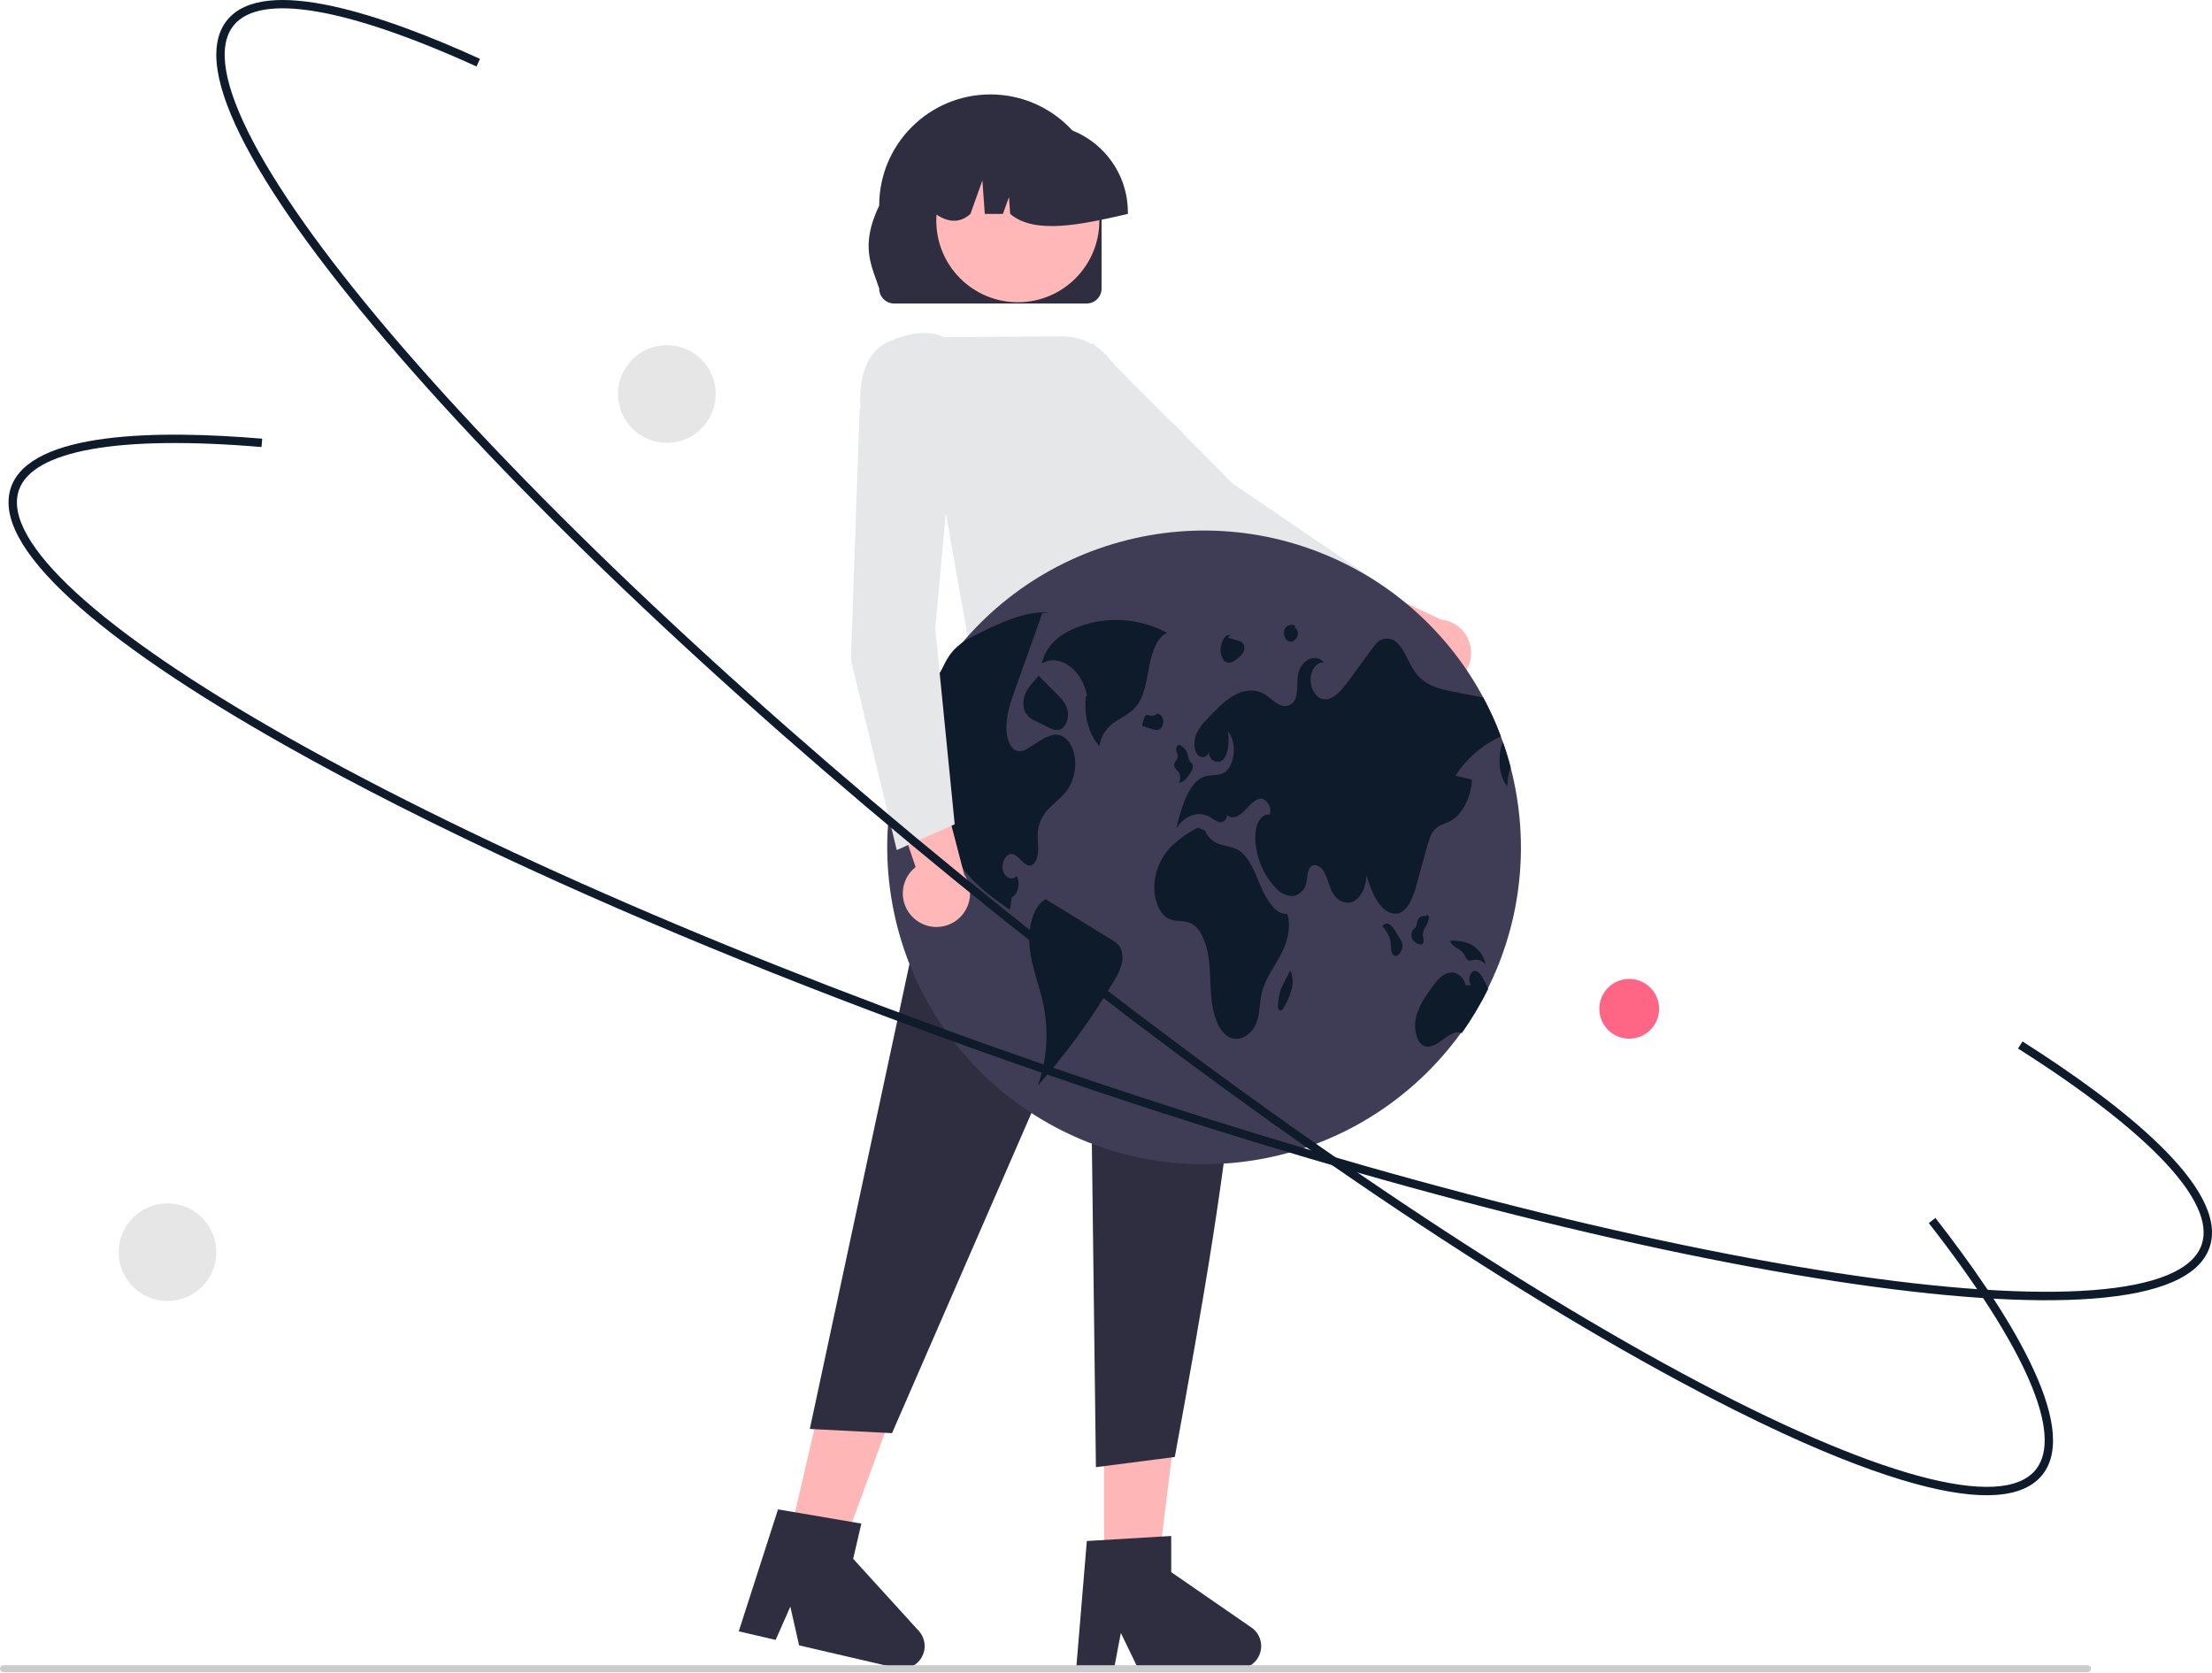
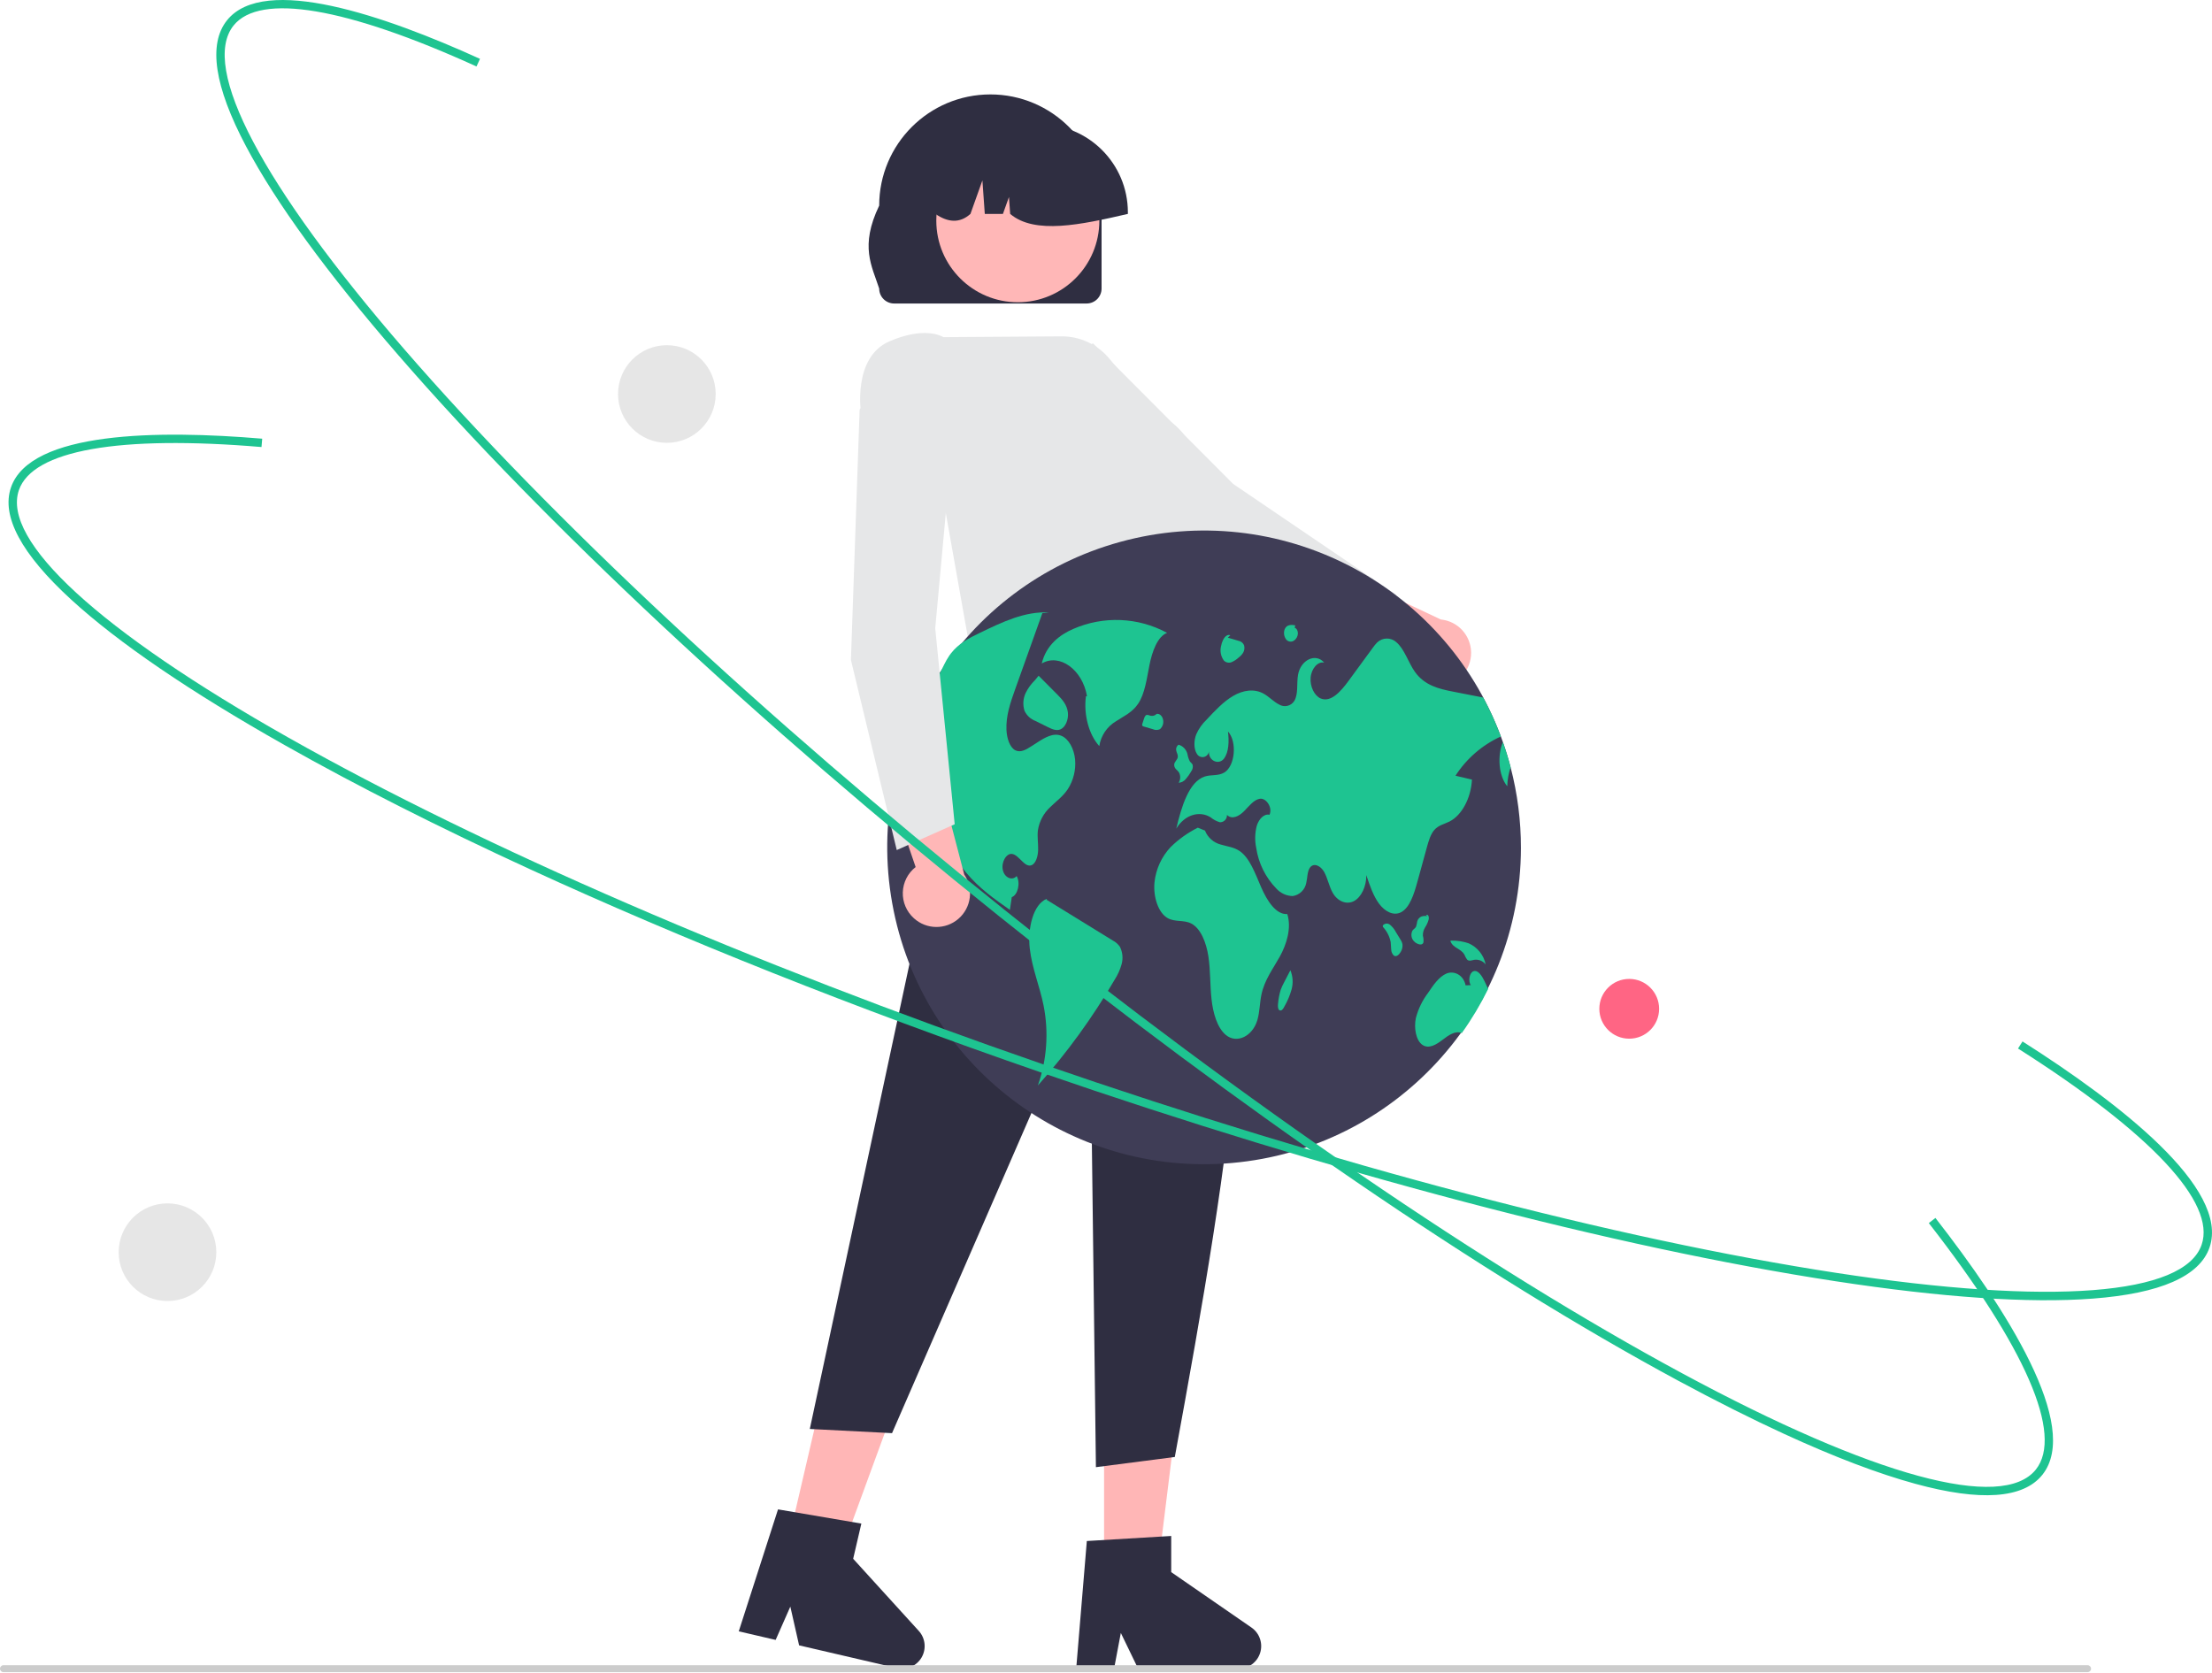
<svg xmlns="http://www.w3.org/2000/svg" data-name="Layer 1" width="792.086" height="598.836" viewBox="0 0 792.086 598.836">
  <path id="a7c5c542-e960-402d-86b7-e161a3e2924b-507" data-name="Path 2996" d="M720.356,396.315a11.965,11.965,0,0,1-13.667-12.231l-39.677-15.248,17.965-12.851,34.924,16.45a12.026,12.026,0,0,1,.454,23.881Z" transform="translate(-203.9569 -150.5819)" fill="#ffb7b7" />
  <path id="b1c26e50-8516-4a28-8986-b88082ea0766-508" data-name="Path 2997" d="M697.683,385.376l6.195-21.853-.305-.208-58.03-39.42L595.38,273.563l-29.221,11.675,1.919,9.249.125.113,66.695,59.738.062.03Z" transform="translate(-203.9569 -150.5819)" fill="#e6e7e8" />
  <polygon points="434.278 284.709 344.469 272.12 352.374 217.013 418.492 217.013 434.278 284.709" fill="#ffb6b6" />
  <polygon points="281.679 554.553 300.102 558.834 325.381 489.813 298.192 483.495 281.679 554.553" fill="#ffb6b6" />
  <path d="M468.495,734.795l13.211,3.07,5.257-11.925,3.141,13.877,35.04,8.143A8.087,8.087,0,0,0,532.957,734.641l-23.491-25.828,2.93-12.61-29.84-5.083Z" transform="translate(-203.9569 -150.5819)" fill="#2f2e41" />
  <polygon points="395.352 564.819 414.265 564.819 423.266 491.867 395.352 491.867 395.352 564.819" fill="#ffb6b6" />
  <path d="M589.326,748.171h13.563l2.421-12.806,6.201,12.806h35.974a8.087,8.087,0,0,0,4.595-14.741l-28.728-19.84V700.644L593.136,702.447Z" transform="translate(-203.9569 -150.5819)" fill="#2f2e41" />
  <path d="M547.291,413.351l87.829-6.986c25.918,60.542,9.438,157.191-10.48,265.99l-28.25,3.653-2.191-174.827L523.382,663.822l-29.443-1.505Z" transform="translate(-203.9569 -150.5819)" fill="#2f2e41" />
  <path id="be563295-45cb-4583-a2cc-1b51a6e0af2d-509" data-name="Path 3002" d="M598.415,253.926V224.212a39.816,39.816,0,1,0-79.632,0c-7.018,14.623-2.627,21.576,0,29.714a5.355,5.355,0,0,0,5.346,5.346h68.937A5.355,5.355,0,0,0,598.415,253.926Z" transform="translate(-203.9569 -150.5819)" fill="#2f2e41" />
  <circle id="e6de18e8-d8d7-4938-bc85-74b57e27a471" data-name="Ellipse 572" cx="364.468" cy="79.05" r="29.192" fill="#ffb7b7" />
  <path id="b4d76e12-782b-49dd-9dc2-b18e04e0f0ec-510" data-name="Path 3003" d="M607.834,226.589A31.531,31.531,0,0,0,576.338,195.093h-5.943a31.531,31.531,0,0,0-31.496,31.496l0,.595c4.451,3.043,8.676,3.488,12.559,0l4.283-11.994.857,11.994H563.09l2.164-6.051.433,6.051c8.768,7.467,25.348,3.889,42.147,0Z" transform="translate(-203.9569 -150.5819)" fill="#2f2e41" />
  <path id="a580674d-06d2-46e1-9b07-6683bd33a718-511" data-name="Path 3004" d="M551.403,383.701l74.325-2.828,4.155-48.624c3.204-8.9,3.256-16.547.154-22.713a22.736,22.736,0,0,0-12.552-10.849l-16.263-19.643a22.136,22.136,0,0,0-17.184-8.011l-42.259.289c-1.018-.612-7.197-3.752-19.382,1.527-13.216,5.728-10.147,25.628-10.114,25.828l.031.187.145.127,28.108,23.675Z" transform="translate(-203.9569 -150.5819)" fill="#e6e7e8" />
  <path id="ba19af05-e5c9-4e56-8465-909fb7fb4880-512" data-name="Path 2960" d="M205.204,749.418h746.281a1.247,1.247,0,0,0,0-2.494H205.204a1.247,1.247,0,0,0,0,2.494Z" transform="translate(-203.9569 -150.5819)" fill="#ccc" />
  <path d="M748.583,454.277a113.455,113.455,0,1,1-7.183-39.952c.247.666.489,1.332.723,2.005v.006q1.571,4.436,2.767,9.036A114.226,114.226,0,0,1,748.583,454.277Z" transform="translate(-203.9569 -150.5819)" fill="#3f3d56" />
-   <path d="M621.866,377.214a38.323,38.323,0,0,0-33.644-1.376c-4.704,2.047-9.657,5.72-11.226,12.351,6.347-3.746,14.562,2.172,16.196,11.666l-.381.105c-.863,6.576,1.063,13.735,4.791,17.812a12.528,12.528,0,0,1,6.013-8.918c2.739-1.801,5.769-3.109,7.86-6.204,2.478-3.669,3.108-9.032,4.092-13.924S618.42,378.577,621.866,377.214Z" transform="translate(-203.9569 -150.5819)" fill="#0d1b2a" />
-   <path d="M586.34,433.171c-1.758,2.64-4.106,4.296-6.212,6.358a14.301,14.301,0,0,0-4.518,8.446c-.267,2.297.146,4.632.089,6.955-.057,2.322-.831,4.937-2.411,5.514-2.494.901-4.398-3.731-6.961-4.055-2.037-.254-3.871,2.951-3.281,5.73s3.363,4.01,4.956,2.196c1.44,2.418.425,6.802-1.739,7.545-.229,1.523-.457,3.04-.679,4.562-5.47-3.826-10.997-7.716-15.648-13.319a40.429,40.429,0,0,1-9.214-21.778c-.603-6.441.292-13.808-2.665-18.764-2.367-3.966-6.428-4.842-10.083-4.594-.666.044-1.339.121-2.005.203a112.969,112.969,0,0,1,8.179-18.719,8.013,8.013,0,0,0,2.05-1.276c3.401-2.887,4.912-8.731,7.672-12.774q.267-.39.552-.761c2.824-3.687,6.606-5.584,10.261-7.348,8.091-3.928,16.416-7.907,24.957-7.361l-2.43.235q-4.255,11.917-8.516,23.834-.647,1.827-1.307,3.661c-1.612,4.518-3.274,9.328-3.027,14.385.146,2.995,1.187,6.193,3.166,7.221,1.847.952,3.864-.216,5.647-1.371.755-.482,1.504-.965,2.259-1.453,2.71-1.745,5.711-3.534,8.573-2.367,2.621,1.066,4.556,4.626,4.924,8.465A16.923,16.923,0,0,1,586.34,433.171Z" transform="translate(-203.9569 -150.5819)" fill="#0d1b2a" />
-   <path d="M602.455,487.411q-11.87-7.309-23.741-14.617l.134-.346c-4.92,1.874-6.963,10.62-6.15,17.772s3.57,13.546,4.963,20.515a54.454,54.454,0,0,1-2.053,28.573,234.006,234.006,0,0,0,27.489-37.879,20.265,20.265,0,0,0,2.487-5.514,8.771,8.771,0,0,0-.581-6.238A6.945,6.945,0,0,0,602.455,487.411Z" transform="translate(-203.9569 -150.5819)" fill="#0d1b2a" />
-   <path d="M571.223,398.767a8.751,8.751,0,0,0-.401,6.364,7.054,7.054,0,0,0,3.941,3.65l4.373,2.167c1.455.721,3.023,1.449,4.506.856,1.789-.716,3.029-3.52,2.708-6.123-.341-2.77-2.088-4.676-3.702-6.298q-3.39-3.406-6.78-6.812l-1.274,1.56A17.01,17.01,0,0,0,571.223,398.767Z" transform="translate(-203.9569 -150.5819)" fill="#0d1b2a" />
-   <path d="M725.142,428.38q2.951.695,5.901,1.39c-.343,6.644-3.636,12.793-8.052,15.02-1.84.927-3.89,1.269-5.413,3.001-1.377,1.574-2.075,4.023-2.716,6.364q-1.685,6.13-3.37,12.26c-1.206,4.404-2.754,9.296-5.889,10.883-2.691,1.364-5.768-.305-7.837-3.103-2.069-2.798-3.331-6.561-4.556-10.229.076,3.998-1.783,7.919-4.416,9.309-2.64,1.39-5.851.133-7.615-2.97-1.269-2.227-1.796-5.165-3.04-7.424-1.244-2.259-3.852-3.553-5.21-1.434-.895,1.409-.781,3.566-1.225,5.356a5.816,5.816,0,0,1-4.861,4.677,8.105,8.105,0,0,1-5.819-2.659,26.358,26.358,0,0,1-7.228-14.576,17.388,17.388,0,0,1,.203-7.97c.78-2.468,2.665-4.372,4.537-3.902,1.231-2.602-1.199-6.054-3.388-5.749-2.196.305-3.915,2.659-5.717,4.467-1.796,1.808-4.309,3.122-6.117,1.326a2.481,2.481,0,0,1-2.324,2.629q-.097.006-.195.004a8.998,8.998,0,0,1-3.281-1.739c-4.144-2.583-9.404-.869-12.348,4.017,1.84-7.83,4.537-16.816,10.191-18.656,2.31-.755,4.829-.133,7.012-1.44,3.865-2.316,4.645-11.067,1.307-14.677.425,3.414.343,7.399-1.459,9.734-1.802,2.335-5.584.812-5.356-2.64a2.313,2.313,0,0,1-4.302.914c-1.199-1.827-1.098-4.816-.247-6.999a16.486,16.486,0,0,1,3.699-5.254c3.014-3.23,6.073-6.498,9.563-8.528,3.496-2.031,7.532-2.716,11.035-.698,1.847,1.066,3.471,2.843,5.356,3.782a3.969,3.969,0,0,0,5.465-1.28q.032-.051.062-.104c1.402-2.462.742-6.117,1.263-9.195.933-5.438,6.371-7.983,9.385-4.391-2.253-.577-4.581,2.088-4.861,5.318-.285,3.23,1.345,6.491,3.528,7.469,3.668,1.624,7.259-2.462,10.032-6.244q4.34-5.939,8.693-11.872a14.345,14.345,0,0,1,1.555-1.891,5.002,5.002,0,0,1,6.834-.14c2.932,2.392,4.309,7.297,6.714,10.673,3.49,4.905,8.712,6.098,13.573,7.05q5.435,1.057,10.876,2.126a112.696,112.696,0,0,1,6.314,13.941A38.211,38.211,0,0,0,725.142,428.38Z" transform="translate(-203.9569 -150.5819)" fill="#0d1b2a" />
-   <path d="M744.89,425.373a22.872,22.872,0,0,0-1.206,6.796c-3.109-3.795-3.604-10.908-1.561-15.832Q743.694,420.772,744.89,425.373Z" transform="translate(-203.9569 -150.5819)" fill="#0d1b2a" />
-   <path d="M736.856,504.73a113.768,113.768,0,0,1-9.455,15.819c-2.284-.977-4.74.768-6.879,2.405-2.234,1.713-4.918,3.382-7.209,1.821-2.341-1.599-3.097-6.073-2.354-9.62a25.632,25.632,0,0,1,4.391-9.036c1.904-2.843,3.941-5.793,6.587-6.898,2.652-1.104,6.06.457,6.834,4.226l1.878-.064c-1.053-1.447-.501-4.442.914-4.969,1.631-.615,3.046,1.624,4.01,3.604C736.006,502.915,736.444,503.816,736.856,504.73Z" transform="translate(-203.9569 -150.5819)" fill="#0d1b2a" />
-   <path d="M664.92,477.927c-4.037.254-7.235-4.716-9.36-9.606s-4.064-10.481-7.707-12.97c-2.081-1.422-4.455-1.617-6.712-2.306a8.311,8.311,0,0,1-5.7-5.019l-2.561-1.035a38.461,38.461,0,0,0-9.723,6.933,21.732,21.732,0,0,0-5.794,12.666c-.489,5.126,1.317,10.842,4.693,12.768,2.667,1.522,5.772.563,8.474,1.955,3.376,1.74,5.38,6.796,6.138,11.788s.566,10.179,1.109,15.228,2.039,10.301,5.134,12.888c3.874,3.237,9.558.547,11.296-5.346.852-2.891.823-6.153,1.461-9.153,1.123-5.284,4.153-9.205,6.556-13.54S666.518,482.958,664.92,477.927Z" transform="translate(-203.9569 -150.5819)" fill="#0d1b2a" />
-   <path d="M625.026,426a10.773,10.773,0,0,1,1.051,1.116,3.667,3.667,0,0,1-.065,3.787,3.523,3.523,0,0,0,2.523-1.282,16.216,16.216,0,0,0,1.934-2.725,2.97,2.97,0,0,0,.57-2.377c-.191-.544-.642-.776-.958-1.186a8.059,8.059,0,0,1-.885-2.57,4.635,4.635,0,0,0-3.359-3.54l.202.039a1.919,1.919,0,0,0-.899,2.044c.123.792.631,1.449.581,2.257-.073,1.161-1.233,1.706-1.305,2.868A2.217,2.217,0,0,0,625.026,426Z" transform="translate(-203.9569 -150.5819)" fill="#0d1b2a" />
-   <path d="M618.108,406.266l.018-.004a3.241,3.241,0,0,0,.344-.367Z" transform="translate(-203.9569 -150.5819)" fill="#0d1b2a" />
-   <path d="M619.319,411.717a3.521,3.521,0,0,0,1.096-3.49c-.293-1.32-1.331-2.208-2.289-1.964a2.333,2.333,0,0,1-2.169.639c-.592-.152-1.242-.545-1.755-.099a2.657,2.657,0,0,0-.598,1.167q-.285.875-.57,1.75a1.104,1.104,0,0,0-.067.663.562.562,0,0,0,.431.343q1.71.504,3.42,1.008A2.947,2.947,0,0,0,619.319,411.717Z" transform="translate(-203.9569 -150.5819)" fill="#0d1b2a" />
-   <path d="M705.391,486.974q-.791-1.294-1.581-2.589a8.648,8.648,0,0,0-2.083-2.616,1.846,1.846,0,0,0-2.601.23l-.028.034.064.493a11.13,11.13,0,0,1,2.777,5.418c.12.882.078,1.794.184,2.68a3.126,3.126,0,0,0,.976,2.186c.83.554,1.804-.263,2.395-1.26a4.34,4.34,0,0,0,.672-2.763A4.844,4.844,0,0,0,705.391,486.974Z" transform="translate(-203.9569 -150.5819)" fill="#0d1b2a" />
-   <path d="M713.659,488.097a5.975,5.975,0,0,0-.193-2.409,5.288,5.288,0,0,1,.805-2.998,9.747,9.747,0,0,0,1.254-2.749,2.3,2.3,0,0,0-.06-1.346c-.174-.392-.597-.571-.839-.26l.519.334a4.723,4.723,0,0,0-2.105.102,2.605,2.605,0,0,0-1.595,1.798,11.13,11.13,0,0,1-.418,1.866c-.309.636-.908.848-1.285,1.406a3.361,3.361,0,0,0,.053,3.193,3.727,3.727,0,0,0,2.108,1.658C712.535,488.918,713.369,488.93,713.659,488.097Z" transform="translate(-203.9569 -150.5819)" fill="#0d1b2a" />
-   <path d="M728.382,492.539a7.242,7.242,0,0,0,.912,1.674c.705.71,1.663.274,2.518.101a4.353,4.353,0,0,1,4.141,1.661,10.541,10.541,0,0,0-6.063-7.564,17.811,17.811,0,0,0-6.235-.975l-.362.093C724.216,490.216,727.114,490.156,728.382,492.539Z" transform="translate(-203.9569 -150.5819)" fill="#0d1b2a" />
-   <path d="M666.024,498.033l.005.012.105-.203Z" transform="translate(-203.9569 -150.5819)" fill="#0d1b2a" />
-   <path d="M663.79,502.356a19.844,19.844,0,0,0-1.253,2.753,23.963,23.963,0,0,0-.908,4.71c-.113.908-.148,2.067.42,2.509a.807.807,0,0,0,1.055-.143,4.173,4.173,0,0,0,.765-1.137,26.195,26.195,0,0,0,2.583-6.129,10.666,10.666,0,0,0-.423-6.874Q664.91,500.2,663.79,502.356Z" transform="translate(-203.9569 -150.5819)" fill="#0d1b2a" />
-   <path d="M642.243,387.175a2.543,2.543,0,0,0,2.74.535,9.049,9.049,0,0,0,2.579-1.703,6.068,6.068,0,0,0,1.563-1.705,3.459,3.459,0,0,0,.32-2.634,2.676,2.676,0,0,0-2.04-1.613q-1.898-.563-3.797-1.126l.915-.825c-.942-.505-1.984.433-2.573,1.594a8.582,8.582,0,0,0-.781,2.404A6.171,6.171,0,0,0,642.243,387.175Z" transform="translate(-203.9569 -150.5819)" fill="#0d1b2a" />
-   <path d="M664.586,379.674a2.091,2.091,0,0,0,2.849.232,3.185,3.185,0,0,0,1.26-2.27c.09-.995-.403-2.102-1.106-2.188l.161-.932c-1.354-.245-3.021-.294-3.746,1.351A3.861,3.861,0,0,0,664.586,379.674Z" transform="translate(-203.9569 -150.5819)" fill="#0d1b2a" />
+   <path d="M621.866,377.214a38.323,38.323,0,0,0-33.644-1.376c-4.704,2.047-9.657,5.72-11.226,12.351,6.347-3.746,14.562,2.172,16.196,11.666l-.381.105c-.863,6.576,1.063,13.735,4.791,17.812a12.528,12.528,0,0,1,6.013-8.918c2.739-1.801,5.769-3.109,7.86-6.204,2.478-3.669,3.108-9.032,4.092-13.924S618.42,378.577,621.866,377.214Z" transform="translate(-203.9569 -150.5819)" fill="#1ec491" />
+   <path d="M586.34,433.171c-1.758,2.64-4.106,4.296-6.212,6.358a14.301,14.301,0,0,0-4.518,8.446c-.267,2.297.146,4.632.089,6.955-.057,2.322-.831,4.937-2.411,5.514-2.494.901-4.398-3.731-6.961-4.055-2.037-.254-3.871,2.951-3.281,5.73s3.363,4.01,4.956,2.196c1.44,2.418.425,6.802-1.739,7.545-.229,1.523-.457,3.04-.679,4.562-5.47-3.826-10.997-7.716-15.648-13.319a40.429,40.429,0,0,1-9.214-21.778c-.603-6.441.292-13.808-2.665-18.764-2.367-3.966-6.428-4.842-10.083-4.594-.666.044-1.339.121-2.005.203a112.969,112.969,0,0,1,8.179-18.719,8.013,8.013,0,0,0,2.05-1.276c3.401-2.887,4.912-8.731,7.672-12.774q.267-.39.552-.761c2.824-3.687,6.606-5.584,10.261-7.348,8.091-3.928,16.416-7.907,24.957-7.361l-2.43.235q-4.255,11.917-8.516,23.834-.647,1.827-1.307,3.661c-1.612,4.518-3.274,9.328-3.027,14.385.146,2.995,1.187,6.193,3.166,7.221,1.847.952,3.864-.216,5.647-1.371.755-.482,1.504-.965,2.259-1.453,2.71-1.745,5.711-3.534,8.573-2.367,2.621,1.066,4.556,4.626,4.924,8.465A16.923,16.923,0,0,1,586.34,433.171Z" transform="translate(-203.9569 -150.5819)" fill="#1ec491" />
+   <path d="M602.455,487.411q-11.87-7.309-23.741-14.617l.134-.346c-4.92,1.874-6.963,10.62-6.15,17.772s3.57,13.546,4.963,20.515a54.454,54.454,0,0,1-2.053,28.573,234.006,234.006,0,0,0,27.489-37.879,20.265,20.265,0,0,0,2.487-5.514,8.771,8.771,0,0,0-.581-6.238A6.945,6.945,0,0,0,602.455,487.411Z" transform="translate(-203.9569 -150.5819)" fill="#1ec491" />
+   <path d="M571.223,398.767a8.751,8.751,0,0,0-.401,6.364,7.054,7.054,0,0,0,3.941,3.65l4.373,2.167c1.455.721,3.023,1.449,4.506.856,1.789-.716,3.029-3.52,2.708-6.123-.341-2.77-2.088-4.676-3.702-6.298q-3.39-3.406-6.78-6.812l-1.274,1.56A17.01,17.01,0,0,0,571.223,398.767Z" transform="translate(-203.9569 -150.5819)" fill="#1ec491" />
+   <path d="M725.142,428.38q2.951.695,5.901,1.39c-.343,6.644-3.636,12.793-8.052,15.02-1.84.927-3.89,1.269-5.413,3.001-1.377,1.574-2.075,4.023-2.716,6.364q-1.685,6.13-3.37,12.26c-1.206,4.404-2.754,9.296-5.889,10.883-2.691,1.364-5.768-.305-7.837-3.103-2.069-2.798-3.331-6.561-4.556-10.229.076,3.998-1.783,7.919-4.416,9.309-2.64,1.39-5.851.133-7.615-2.97-1.269-2.227-1.796-5.165-3.04-7.424-1.244-2.259-3.852-3.553-5.21-1.434-.895,1.409-.781,3.566-1.225,5.356a5.816,5.816,0,0,1-4.861,4.677,8.105,8.105,0,0,1-5.819-2.659,26.358,26.358,0,0,1-7.228-14.576,17.388,17.388,0,0,1,.203-7.97c.78-2.468,2.665-4.372,4.537-3.902,1.231-2.602-1.199-6.054-3.388-5.749-2.196.305-3.915,2.659-5.717,4.467-1.796,1.808-4.309,3.122-6.117,1.326a2.481,2.481,0,0,1-2.324,2.629q-.097.006-.195.004a8.998,8.998,0,0,1-3.281-1.739c-4.144-2.583-9.404-.869-12.348,4.017,1.84-7.83,4.537-16.816,10.191-18.656,2.31-.755,4.829-.133,7.012-1.44,3.865-2.316,4.645-11.067,1.307-14.677.425,3.414.343,7.399-1.459,9.734-1.802,2.335-5.584.812-5.356-2.64a2.313,2.313,0,0,1-4.302.914c-1.199-1.827-1.098-4.816-.247-6.999a16.486,16.486,0,0,1,3.699-5.254c3.014-3.23,6.073-6.498,9.563-8.528,3.496-2.031,7.532-2.716,11.035-.698,1.847,1.066,3.471,2.843,5.356,3.782a3.969,3.969,0,0,0,5.465-1.28q.032-.051.062-.104c1.402-2.462.742-6.117,1.263-9.195.933-5.438,6.371-7.983,9.385-4.391-2.253-.577-4.581,2.088-4.861,5.318-.285,3.23,1.345,6.491,3.528,7.469,3.668,1.624,7.259-2.462,10.032-6.244q4.34-5.939,8.693-11.872a14.345,14.345,0,0,1,1.555-1.891,5.002,5.002,0,0,1,6.834-.14c2.932,2.392,4.309,7.297,6.714,10.673,3.49,4.905,8.712,6.098,13.573,7.05q5.435,1.057,10.876,2.126a112.696,112.696,0,0,1,6.314,13.941A38.211,38.211,0,0,0,725.142,428.38Z" transform="translate(-203.9569 -150.5819)" fill="#1ec491" />
+   <path d="M744.89,425.373a22.872,22.872,0,0,0-1.206,6.796c-3.109-3.795-3.604-10.908-1.561-15.832Q743.694,420.772,744.89,425.373Z" transform="translate(-203.9569 -150.5819)" fill="#1ec491" />
+   <path d="M736.856,504.73a113.768,113.768,0,0,1-9.455,15.819c-2.284-.977-4.74.768-6.879,2.405-2.234,1.713-4.918,3.382-7.209,1.821-2.341-1.599-3.097-6.073-2.354-9.62a25.632,25.632,0,0,1,4.391-9.036c1.904-2.843,3.941-5.793,6.587-6.898,2.652-1.104,6.06.457,6.834,4.226l1.878-.064c-1.053-1.447-.501-4.442.914-4.969,1.631-.615,3.046,1.624,4.01,3.604C736.006,502.915,736.444,503.816,736.856,504.73Z" transform="translate(-203.9569 -150.5819)" fill="#1ec491" />
+   <path d="M664.92,477.927c-4.037.254-7.235-4.716-9.36-9.606s-4.064-10.481-7.707-12.97c-2.081-1.422-4.455-1.617-6.712-2.306a8.311,8.311,0,0,1-5.7-5.019l-2.561-1.035a38.461,38.461,0,0,0-9.723,6.933,21.732,21.732,0,0,0-5.794,12.666c-.489,5.126,1.317,10.842,4.693,12.768,2.667,1.522,5.772.563,8.474,1.955,3.376,1.74,5.38,6.796,6.138,11.788s.566,10.179,1.109,15.228,2.039,10.301,5.134,12.888c3.874,3.237,9.558.547,11.296-5.346.852-2.891.823-6.153,1.461-9.153,1.123-5.284,4.153-9.205,6.556-13.54S666.518,482.958,664.92,477.927Z" transform="translate(-203.9569 -150.5819)" fill="#1ec491" />
+   <path d="M625.026,426a10.773,10.773,0,0,1,1.051,1.116,3.667,3.667,0,0,1-.065,3.787,3.523,3.523,0,0,0,2.523-1.282,16.216,16.216,0,0,0,1.934-2.725,2.97,2.97,0,0,0,.57-2.377c-.191-.544-.642-.776-.958-1.186a8.059,8.059,0,0,1-.885-2.57,4.635,4.635,0,0,0-3.359-3.54l.202.039a1.919,1.919,0,0,0-.899,2.044c.123.792.631,1.449.581,2.257-.073,1.161-1.233,1.706-1.305,2.868A2.217,2.217,0,0,0,625.026,426Z" transform="translate(-203.9569 -150.5819)" fill="#1ec491" />
+   <path d="M618.108,406.266l.018-.004a3.241,3.241,0,0,0,.344-.367Z" transform="translate(-203.9569 -150.5819)" fill="#1ec491" />
+   <path d="M619.319,411.717a3.521,3.521,0,0,0,1.096-3.49c-.293-1.32-1.331-2.208-2.289-1.964a2.333,2.333,0,0,1-2.169.639c-.592-.152-1.242-.545-1.755-.099a2.657,2.657,0,0,0-.598,1.167q-.285.875-.57,1.75a1.104,1.104,0,0,0-.067.663.562.562,0,0,0,.431.343q1.71.504,3.42,1.008A2.947,2.947,0,0,0,619.319,411.717Z" transform="translate(-203.9569 -150.5819)" fill="#1ec491" />
+   <path d="M705.391,486.974q-.791-1.294-1.581-2.589a8.648,8.648,0,0,0-2.083-2.616,1.846,1.846,0,0,0-2.601.23l-.028.034.064.493a11.13,11.13,0,0,1,2.777,5.418c.12.882.078,1.794.184,2.68a3.126,3.126,0,0,0,.976,2.186c.83.554,1.804-.263,2.395-1.26a4.34,4.34,0,0,0,.672-2.763A4.844,4.844,0,0,0,705.391,486.974Z" transform="translate(-203.9569 -150.5819)" fill="#1ec491" />
+   <path d="M713.659,488.097a5.975,5.975,0,0,0-.193-2.409,5.288,5.288,0,0,1,.805-2.998,9.747,9.747,0,0,0,1.254-2.749,2.3,2.3,0,0,0-.06-1.346c-.174-.392-.597-.571-.839-.26l.519.334a4.723,4.723,0,0,0-2.105.102,2.605,2.605,0,0,0-1.595,1.798,11.13,11.13,0,0,1-.418,1.866c-.309.636-.908.848-1.285,1.406a3.361,3.361,0,0,0,.053,3.193,3.727,3.727,0,0,0,2.108,1.658C712.535,488.918,713.369,488.93,713.659,488.097Z" transform="translate(-203.9569 -150.5819)" fill="#1ec491" />
+   <path d="M728.382,492.539a7.242,7.242,0,0,0,.912,1.674c.705.71,1.663.274,2.518.101a4.353,4.353,0,0,1,4.141,1.661,10.541,10.541,0,0,0-6.063-7.564,17.811,17.811,0,0,0-6.235-.975l-.362.093C724.216,490.216,727.114,490.156,728.382,492.539Z" transform="translate(-203.9569 -150.5819)" fill="#1ec491" />
+   <path d="M666.024,498.033l.005.012.105-.203Z" transform="translate(-203.9569 -150.5819)" fill="#1ec491" />
+   <path d="M663.79,502.356a19.844,19.844,0,0,0-1.253,2.753,23.963,23.963,0,0,0-.908,4.71c-.113.908-.148,2.067.42,2.509a.807.807,0,0,0,1.055-.143,4.173,4.173,0,0,0,.765-1.137,26.195,26.195,0,0,0,2.583-6.129,10.666,10.666,0,0,0-.423-6.874Q664.91,500.2,663.79,502.356Z" transform="translate(-203.9569 -150.5819)" fill="#1ec491" />
+   <path d="M642.243,387.175a2.543,2.543,0,0,0,2.74.535,9.049,9.049,0,0,0,2.579-1.703,6.068,6.068,0,0,0,1.563-1.705,3.459,3.459,0,0,0,.32-2.634,2.676,2.676,0,0,0-2.04-1.613q-1.898-.563-3.797-1.126l.915-.825c-.942-.505-1.984.433-2.573,1.594a8.582,8.582,0,0,0-.781,2.404A6.171,6.171,0,0,0,642.243,387.175Z" transform="translate(-203.9569 -150.5819)" fill="#1ec491" />
+   <path d="M664.586,379.674a2.091,2.091,0,0,0,2.849.232,3.185,3.185,0,0,0,1.26-2.27c.09-.995-.403-2.102-1.106-2.188l.161-.932c-1.354-.245-3.021-.294-3.746,1.351A3.861,3.861,0,0,0,664.586,379.674Z" transform="translate(-203.9569 -150.5819)" fill="#1ec491" />
  <path id="b456961e-c574-43f5-93e7-af00230a566f-513" data-name="Path 3011" d="M531.203,479.418a11.965,11.965,0,0,1,.63-18.329l-13.725-40.229,21.384,5.555,9.745,37.348a12.026,12.026,0,0,1-18.039,15.656Z" transform="translate(-203.9569 -150.5819)" fill="#ffb7b7" />
  <path id="f9e29824-911d-4b82-8399-58a66d30c3ed-514" data-name="Path 3012" d="M525.072,455.005l20.748-9.246-6.97-70.177,6.492-70.764-27.701-14.95-5.869,7.4v.168l-3.11,89.483.017.067Z" transform="translate(-203.9569 -150.5819)" fill="#e6e7e8" />
-   <path d="M842.911,664.127q-17.597-8.092-37.962-19.068c-70.22-37.856-156.569-96.91-243.14-166.284C475.237,409.401,398.786,337.995,346.538,277.712c-25.451-29.366-43.784-54.515-54.489-74.749-11.334-21.422-13.62-36.602-6.795-45.118,13.296-16.591,56.595-1.647,90.578,13.811l-1.242,2.731c-46.667-21.228-77.562-26.437-86.995-14.666C275.581,174.712,297.892,217.002,348.805,275.747c52.133,60.151,128.445,131.423,214.879,200.688C650.119,545.698,736.307,604.646,806.373,642.418c68.424,36.889,114.561,49.449,126.575,34.456,9.975-12.448-3.631-43.798-38.311-88.278l2.366-1.844c25.198,32.32,52.296,74.516,38.286,91.999-6.825,8.516-22.138,9.593-45.515,3.2C876.449,678.306,860.767,672.339,842.911,664.127Z" transform="translate(-203.9569 -150.5819)" fill="#0d1b2a" />
-   <path d="M393.682,461.846c-32.344-14.872-61.902-29.809-87.79-44.427-33.838-19.108-59.555-36.636-76.436-52.096-17.872-16.369-25.126-29.899-21.559-40.213,6.947-20.093,52.751-20.566,89.952-17.425l-.253,2.99c-51.087-4.315-81.935,1.16-86.865,15.416-6.278,18.157,28.944,50.492,96.635,88.715,69.312,39.139,165.134,80.629,269.816,116.823C681.864,567.827,782.848,594.39,861.532,606.425c76.843,11.754,124.516,8.082,130.795-10.075,5.213-15.075-18.136-40.032-65.744-70.274l1.608-2.532c34.593,21.974,74.293,52.613,66.971,73.787-3.566,10.315-17.628,16.474-41.794,18.307-22.826,1.731-53.876-.37-92.289-6.247-78.858-12.062-180.028-38.671-284.876-74.925C510.43,511.722,448.124,486.882,393.682,461.846Z" transform="translate(-203.9569 -150.5819)" fill="#0d1b2a" />
+   <path d="M842.911,664.127q-17.597-8.092-37.962-19.068c-70.22-37.856-156.569-96.91-243.14-166.284C475.237,409.401,398.786,337.995,346.538,277.712c-25.451-29.366-43.784-54.515-54.489-74.749-11.334-21.422-13.62-36.602-6.795-45.118,13.296-16.591,56.595-1.647,90.578,13.811l-1.242,2.731c-46.667-21.228-77.562-26.437-86.995-14.666C275.581,174.712,297.892,217.002,348.805,275.747c52.133,60.151,128.445,131.423,214.879,200.688C650.119,545.698,736.307,604.646,806.373,642.418c68.424,36.889,114.561,49.449,126.575,34.456,9.975-12.448-3.631-43.798-38.311-88.278l2.366-1.844c25.198,32.32,52.296,74.516,38.286,91.999-6.825,8.516-22.138,9.593-45.515,3.2C876.449,678.306,860.767,672.339,842.911,664.127Z" transform="translate(-203.9569 -150.5819)" fill="#1ec491" />
+   <path d="M393.682,461.846c-32.344-14.872-61.902-29.809-87.79-44.427-33.838-19.108-59.555-36.636-76.436-52.096-17.872-16.369-25.126-29.899-21.559-40.213,6.947-20.093,52.751-20.566,89.952-17.425l-.253,2.99c-51.087-4.315-81.935,1.16-86.865,15.416-6.278,18.157,28.944,50.492,96.635,88.715,69.312,39.139,165.134,80.629,269.816,116.823C681.864,567.827,782.848,594.39,861.532,606.425c76.843,11.754,124.516,8.082,130.795-10.075,5.213-15.075-18.136-40.032-65.744-70.274l1.608-2.532c34.593,21.974,74.293,52.613,66.971,73.787-3.566,10.315-17.628,16.474-41.794,18.307-22.826,1.731-53.876-.37-92.289-6.247-78.858-12.062-180.028-38.671-284.876-74.925C510.43,511.722,448.124,486.882,393.682,461.846Z" transform="translate(-203.9569 -150.5819)" fill="#1ec491" />
  <circle cx="238.796" cy="141.102" r="17.483" fill="#e6e6e6" />
  <circle cx="583.401" cy="361.273" r="10.702" fill="#ff6584" />
  <circle cx="59.977" cy="448.437" r="17.483" fill="#e6e6e6" />
</svg>
